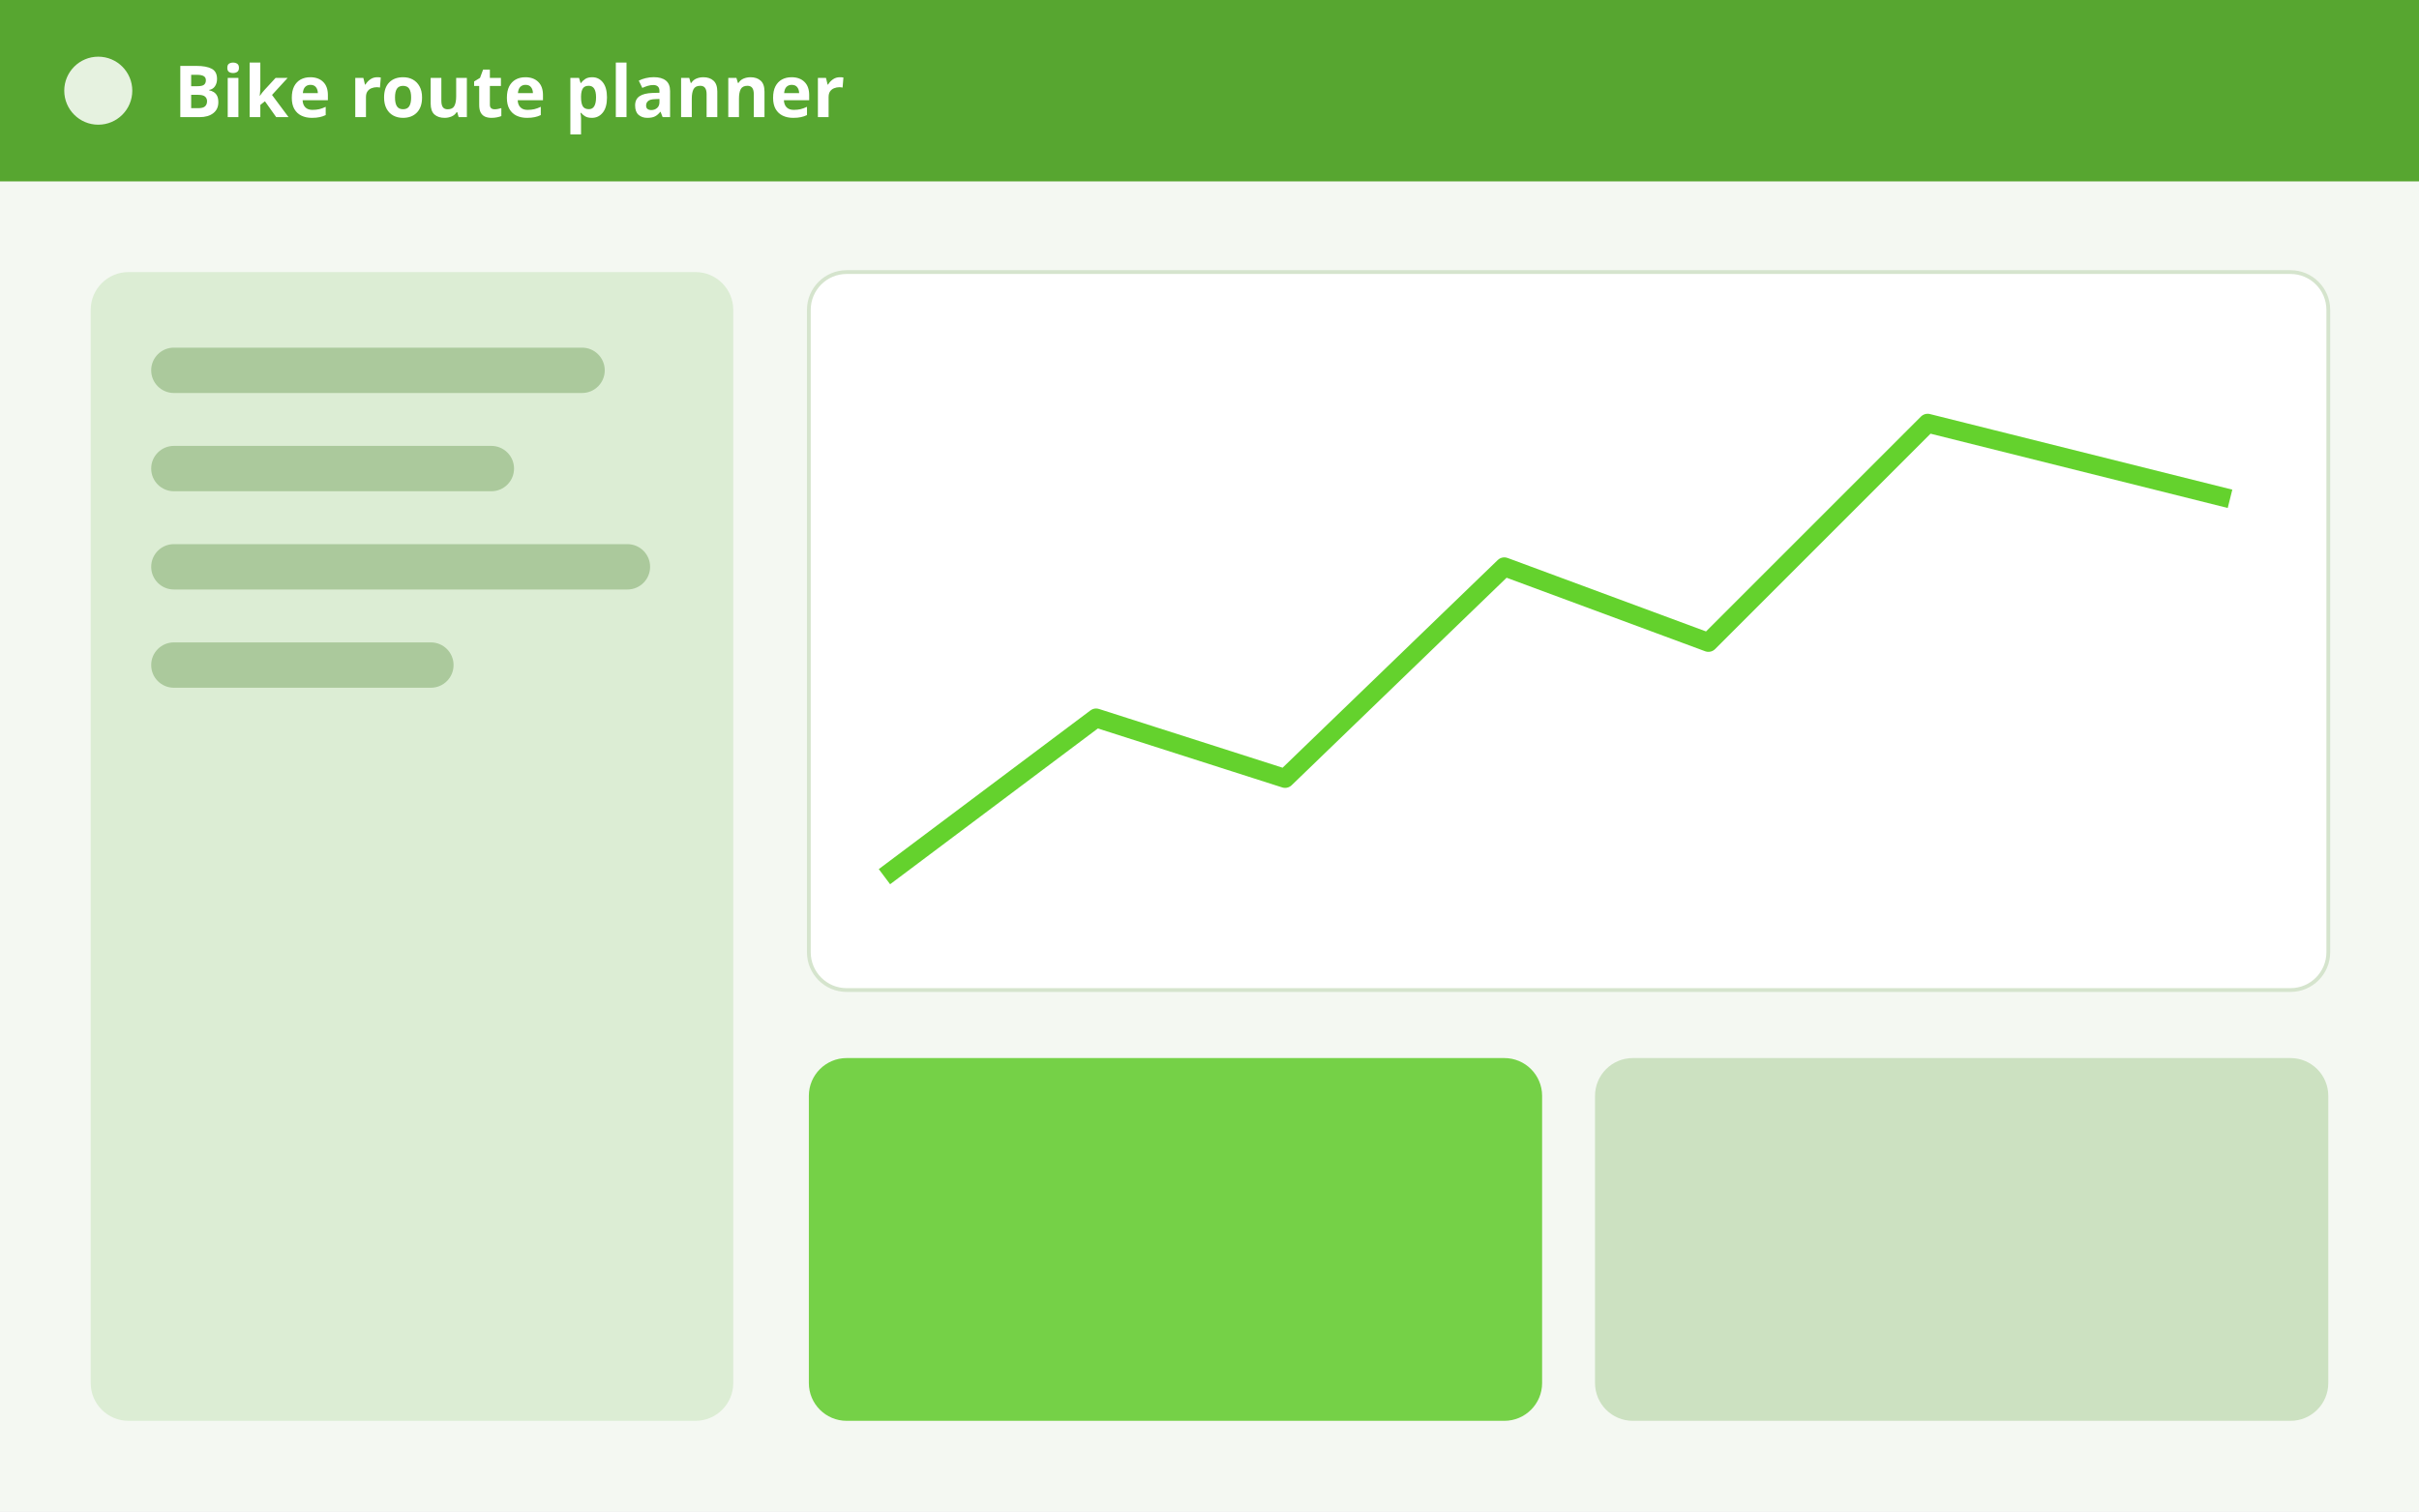
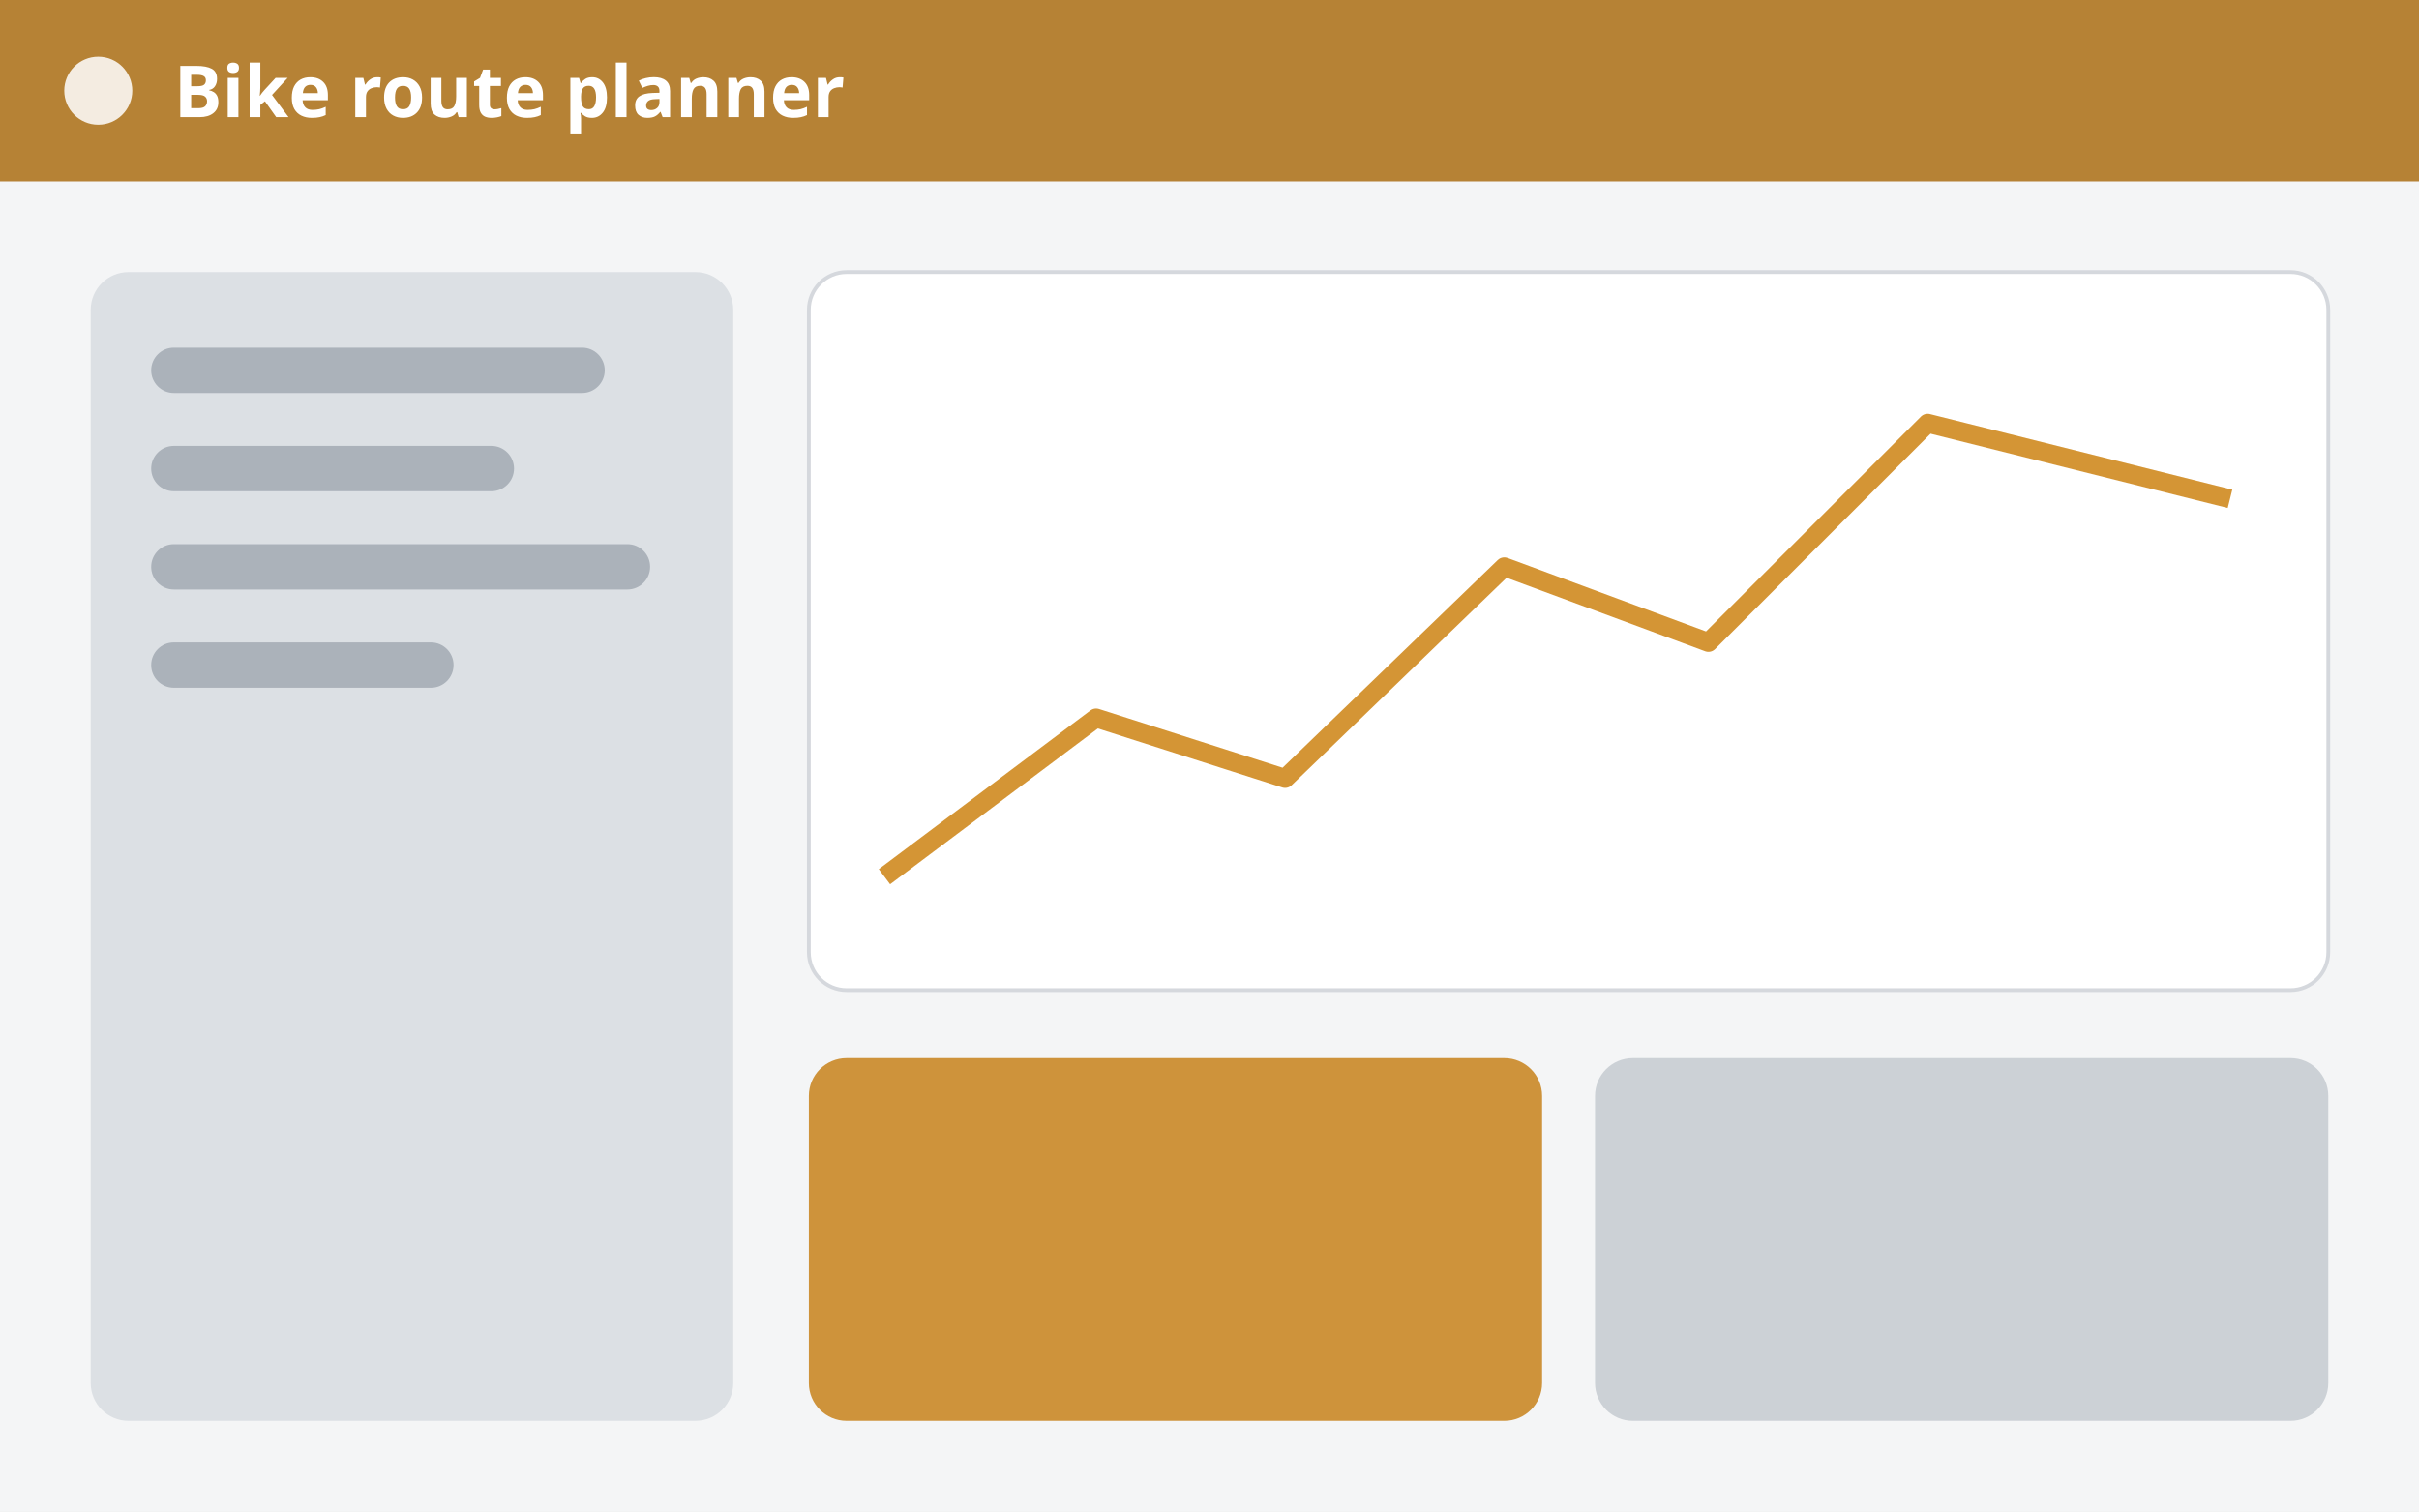
<svg xmlns="http://www.w3.org/2000/svg" width="640" height="400" viewBox="0 0 640 400">
-   <rect width="640" height="400" fill="hsl(100 30% 96%)" />
-   <rect width="640" height="48" fill="hsl(100 55% 42%)" />
+   <rect width="640" height="400" fill="hsl(212 10% 96%)" />
+   <rect width="640" height="48" fill="hsl(36 55% 46%)" />
  <circle cx="26" cy="24" r="9" fill="#fff" opacity=".85" />
  <text x="46" y="31" font-family="system-ui, sans-serif" font-size="19" font-weight="600" fill="#fff">Bike route planner</text>
-   <rect x="24" y="72" width="170" height="304" rx="10" fill="hsl(100 40% 88%)" />
-   <g fill="hsl(100 30% 70%)">
+   <rect x="24" y="72" width="170" height="304" rx="10" fill="hsl(212 13% 88%)" />
+   <g fill="hsl(212 10% 70%)">
    <rect x="40" y="92" width="120" height="12" rx="6" />
    <rect x="40" y="118" width="96" height="12" rx="6" />
    <rect x="40" y="144" width="132" height="12" rx="6" />
    <rect x="40" y="170" width="80" height="12" rx="6" />
  </g>
-   <rect x="214" y="72" width="402" height="190" rx="10" fill="#fff" stroke="hsl(100 30% 85%)" />
-   <polyline points="234,232 290,190 340,206 398,150 452,170 510,112 590,132" fill="none" stroke="hsl(100 65% 50%)" stroke-width="5" stroke-linejoin="round" />
-   <rect x="214" y="280" width="194" height="96" rx="10" fill="hsl(100 60% 55%)" />
-   <rect x="422" y="280" width="194" height="96" rx="10" fill="hsl(100 35% 82%)" />
+   <rect x="214" y="72" width="402" height="190" rx="10" fill="#fff" stroke="hsl(212 10% 85%)" />
+   <polyline points="234,232 290,190 340,206 398,150 452,170 510,112 590,132" fill="none" stroke="hsl(36 65% 52%)" stroke-width="5" stroke-linejoin="round" />
+   <rect x="214" y="280" width="194" height="96" rx="10" fill="hsl(36 60% 52%)" />
+   <rect x="422" y="280" width="194" height="96" rx="10" fill="hsl(212 11% 82%)" />
</svg>
